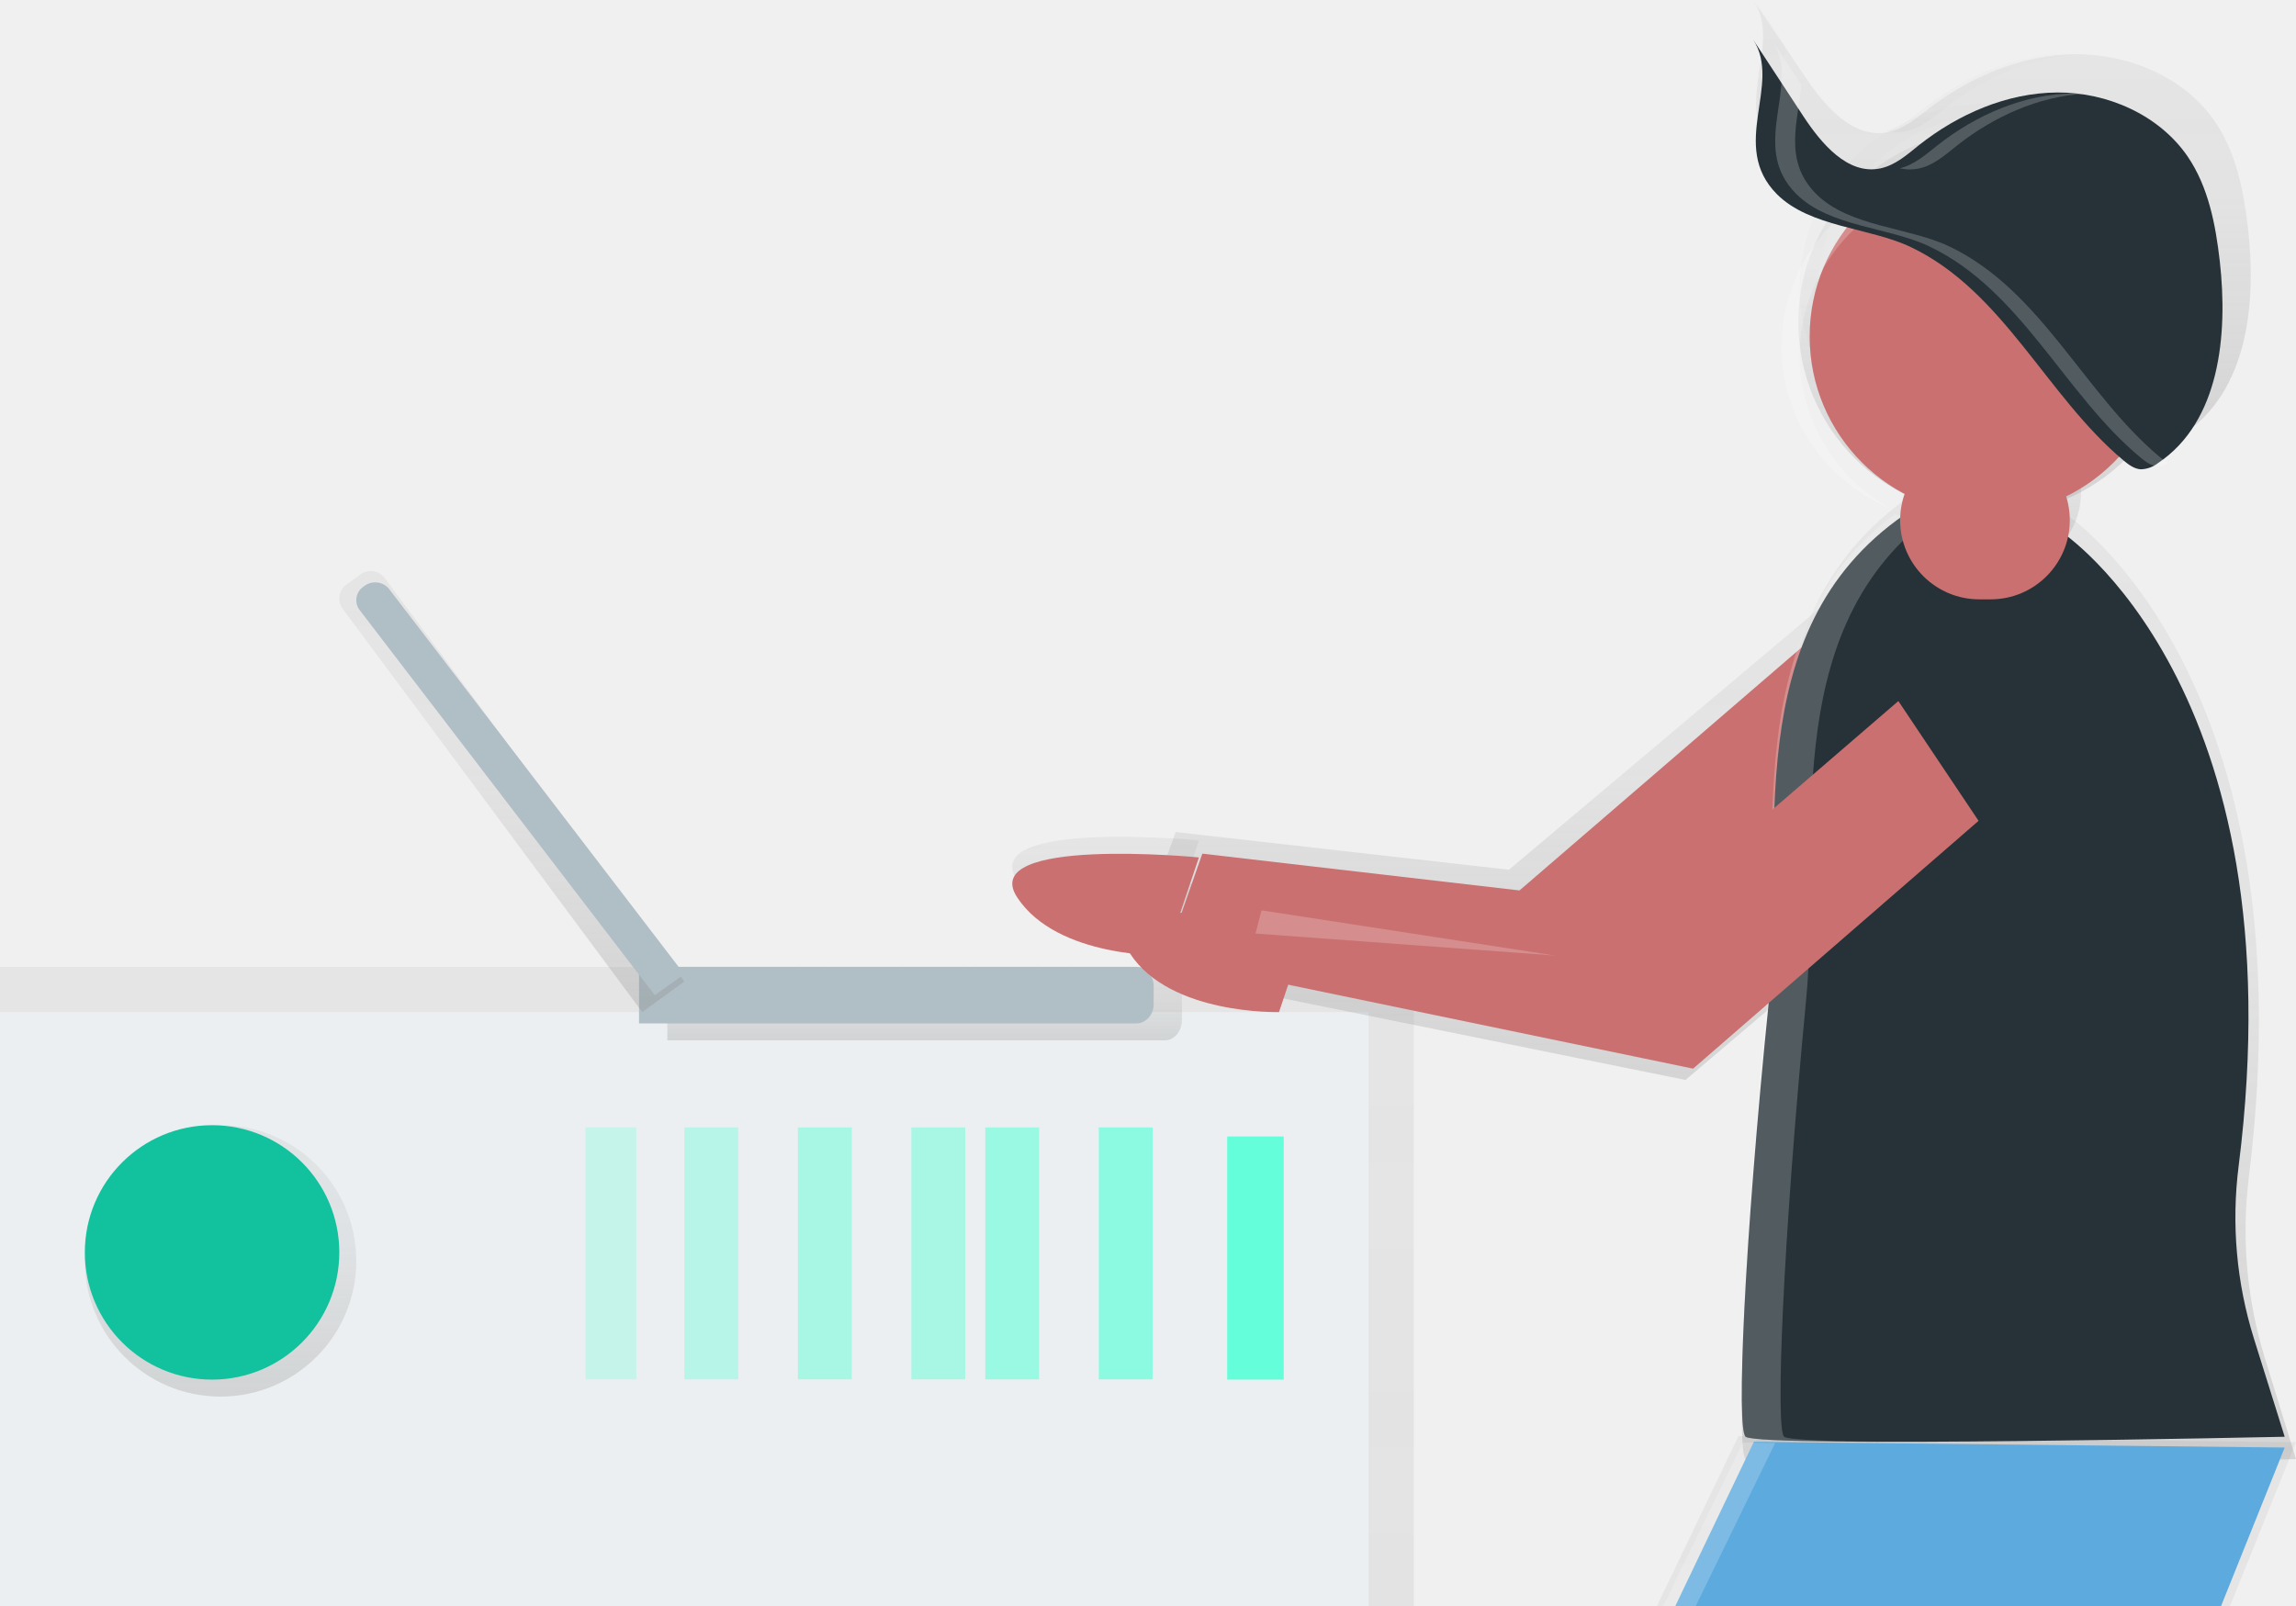
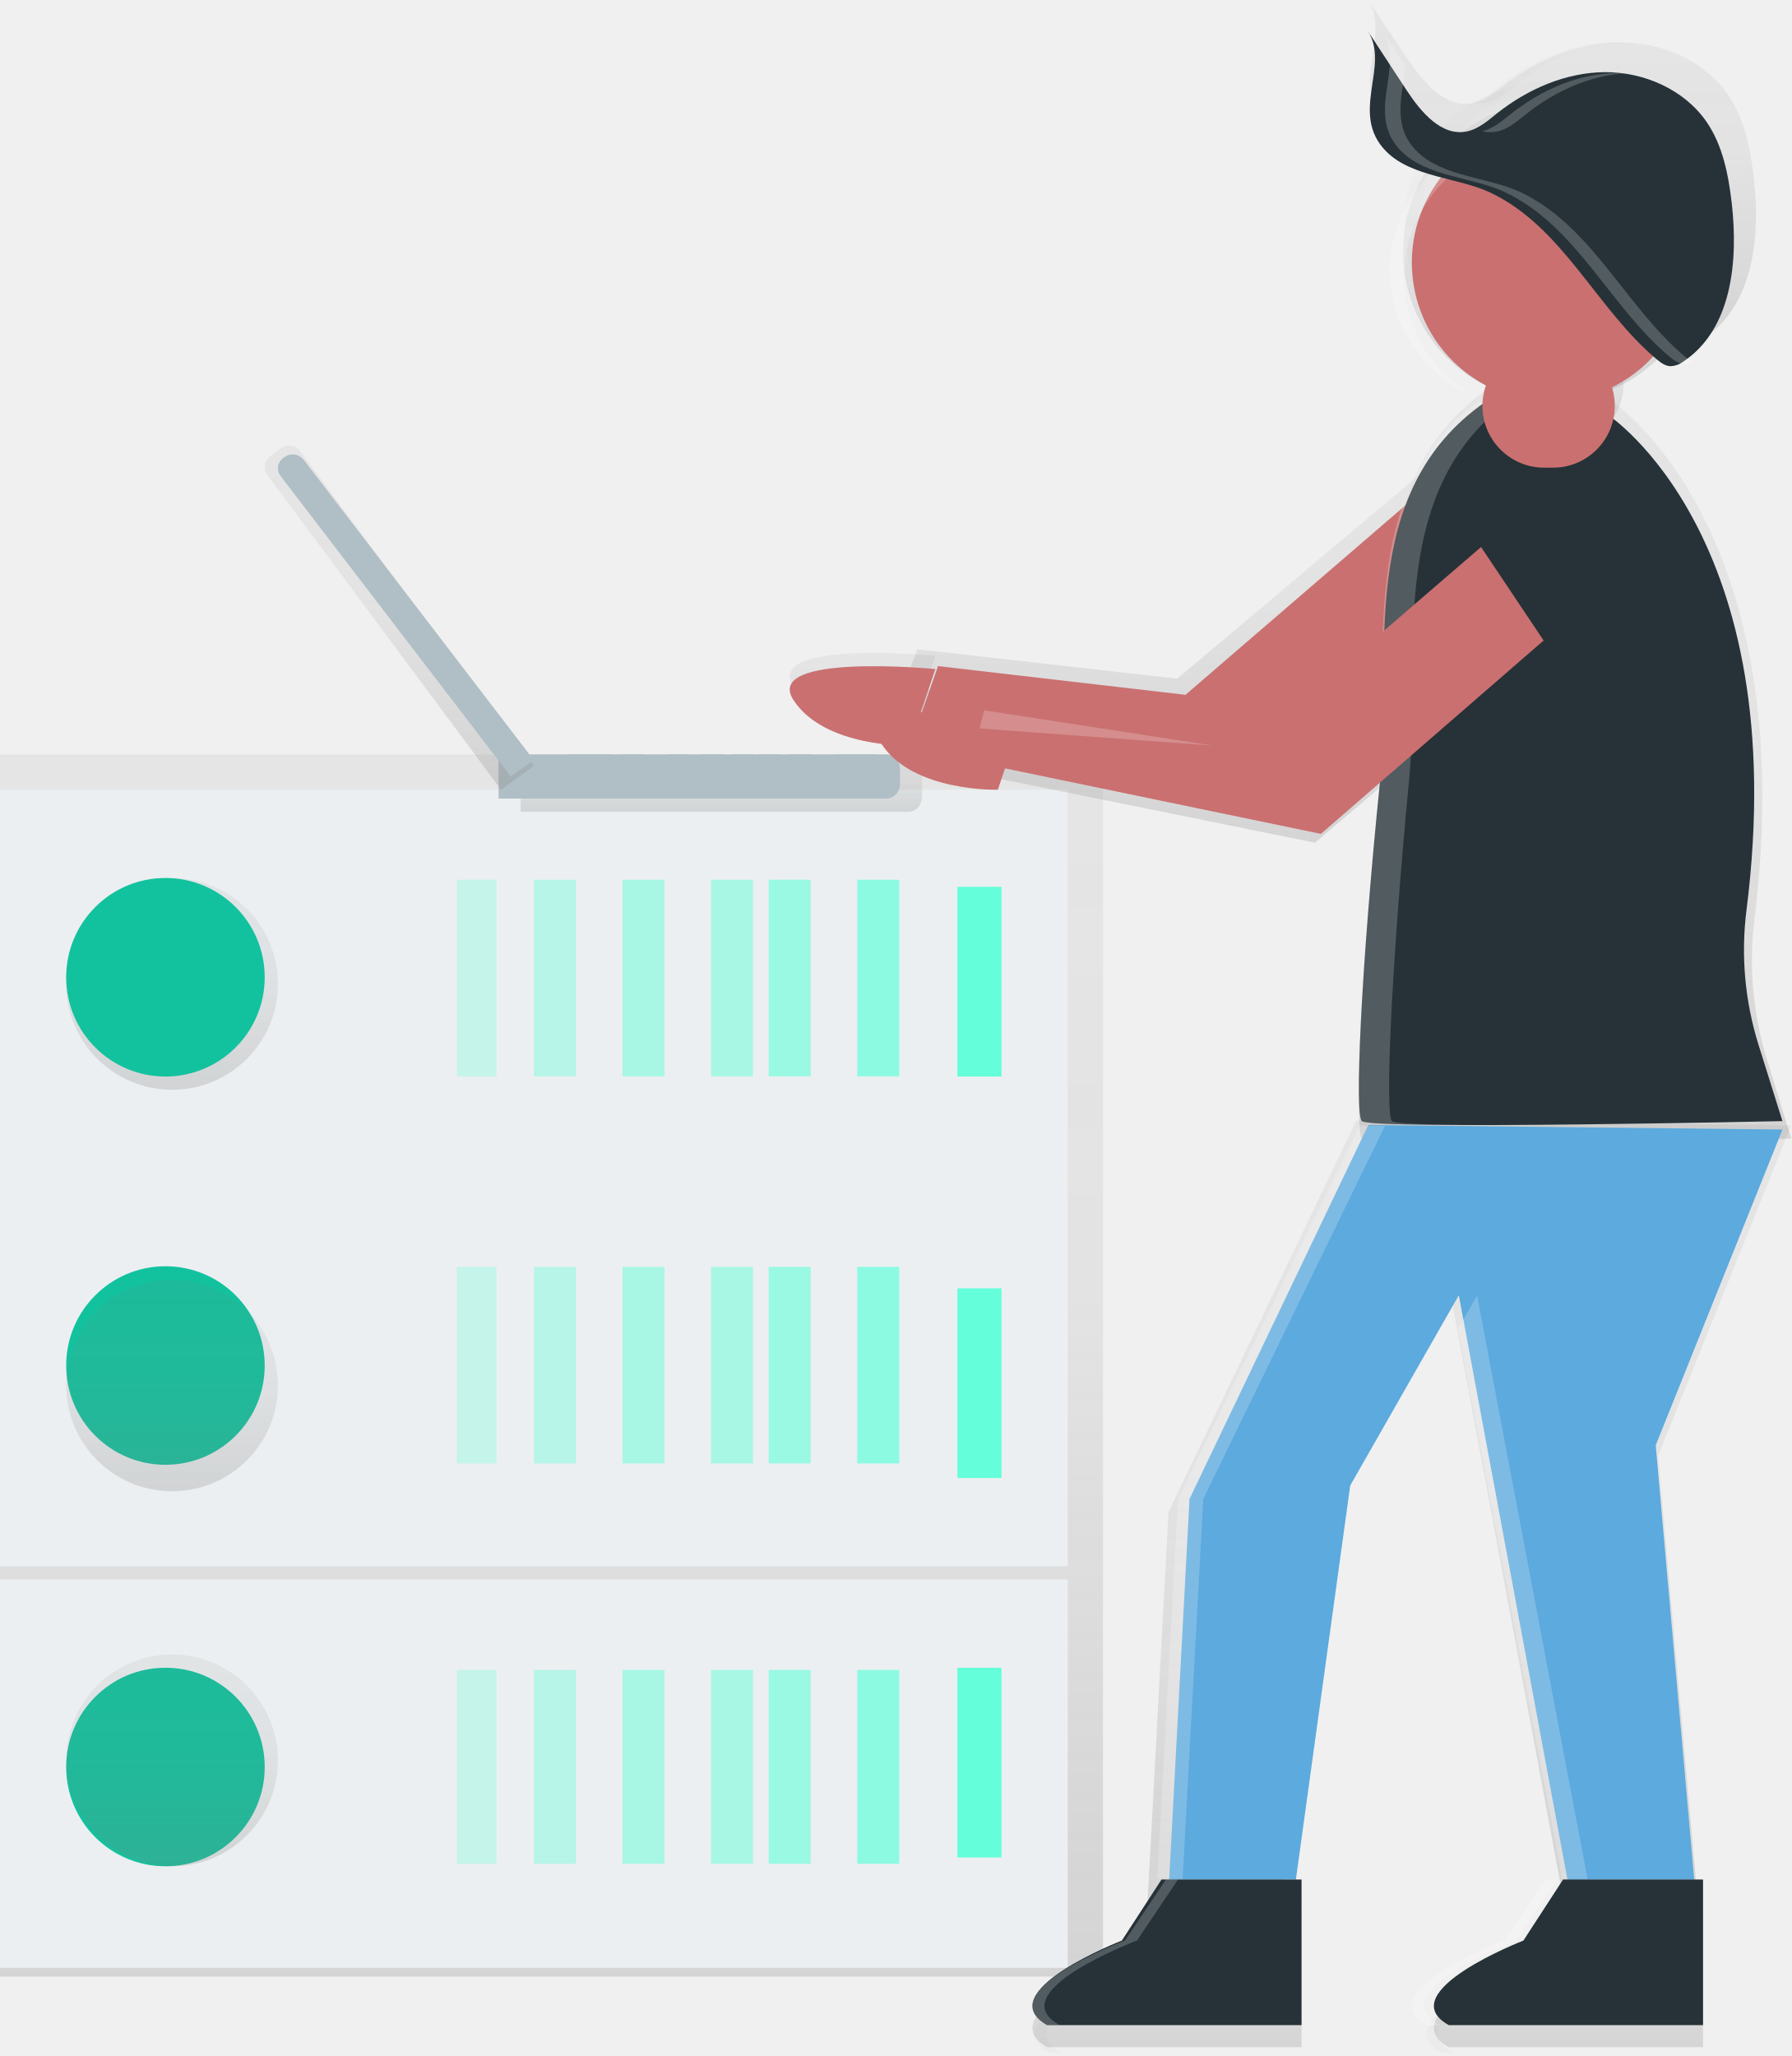
- <svg xmlns="http://www.w3.org/2000/svg" width="406px" height="284px" viewBox="0 0 406 284" version="1.1">
+ <svg xmlns="http://www.w3.org/2000/svg" width="406px" height="466px" viewBox="0 0 406 466" version="1.1">
  <defs>
    <linearGradient x1="49.999%" y1="100.002%" x2="49.999%" y2="0%" id="linearGradient-1">
      <stop stop-color="#808080" stop-opacity="0.25" offset="0%" />
      <stop stop-color="#808080" stop-opacity="0.12" offset="54%" />
      <stop stop-color="#808080" stop-opacity="0.1" offset="100%" />
    </linearGradient>
    <linearGradient x1="50%" y1="100%" x2="50%" y2="7.16453477e-14%" id="linearGradient-2">
      <stop stop-color="#808080" stop-opacity="0.25" offset="0%" />
      <stop stop-color="#808080" stop-opacity="0.12" offset="54%" />
      <stop stop-color="#808080" stop-opacity="0.1" offset="100%" />
    </linearGradient>
-     <linearGradient x1="50.013%" y1="100%" x2="50.013%" y2="0.223%" id="linearGradient-3">
-       <stop stop-color="#808080" stop-opacity="0.25" offset="0%" />
-       <stop stop-color="#808080" stop-opacity="0.12" offset="54%" />
-       <stop stop-color="#808080" stop-opacity="0.1" offset="100%" />
-     </linearGradient>
-     <linearGradient x1="49.987%" y1="100%" x2="49.987%" y2="-0.024%" id="linearGradient-4">
-       <stop stop-color="#808080" stop-opacity="0.25" offset="0%" />
-       <stop stop-color="#808080" stop-opacity="0.12" offset="54%" />
-       <stop stop-color="#808080" stop-opacity="0.1" offset="100%" />
-     </linearGradient>
-     <linearGradient x1="49.999%" y1="100.01%" x2="49.999%" y2="-0.006%" id="linearGradient-5">
-       <stop stop-color="#808080" stop-opacity="0.25" offset="0%" />
-       <stop stop-color="#808080" stop-opacity="0.12" offset="54%" />
-       <stop stop-color="#808080" stop-opacity="0.1" offset="100%" />
-     </linearGradient>
-     <linearGradient x1="50%" y1="100%" x2="50%" y2="0.009%" id="linearGradient-6">
-       <stop stop-color="#808080" stop-opacity="0.25" offset="0%" />
-       <stop stop-color="#808080" stop-opacity="0.12" offset="54%" />
-       <stop stop-color="#808080" stop-opacity="0.1" offset="100%" />
-     </linearGradient>
-     <linearGradient x1="50.02%" y1="100%" x2="50.02%" y2="-0.007%" id="linearGradient-7">
-       <stop stop-color="#808080" stop-opacity="0.25" offset="0%" />
-       <stop stop-color="#808080" stop-opacity="0.12" offset="54%" />
-       <stop stop-color="#808080" stop-opacity="0.1" offset="100%" />
-     </linearGradient>
-     <linearGradient x1="50%" y1="100%" x2="50%" y2="0%" id="linearGradient-8">
-       <stop stop-color="#808080" stop-opacity="0.25" offset="0%" />
-       <stop stop-color="#808080" stop-opacity="0.12" offset="54%" />
-       <stop stop-color="#808080" stop-opacity="0.1" offset="100%" />
-     </linearGradient>
-     <linearGradient x1="49.999%" y1="100.029%" x2="49.999%" y2="0.029%" id="linearGradient-9">
-       <stop stop-color="#808080" stop-opacity="0.25" offset="0%" />
-       <stop stop-color="#808080" stop-opacity="0.12" offset="54%" />
-       <stop stop-color="#808080" stop-opacity="0.1" offset="100%" />
-     </linearGradient>
-     <linearGradient x1="50.007%" y1="100.008%" x2="50.007%" y2="0%" id="linearGradient-10">
-       <stop stop-color="#808080" stop-opacity="0.25" offset="0%" />
-       <stop stop-color="#808080" stop-opacity="0.12" offset="54%" />
-       <stop stop-color="#808080" stop-opacity="0.1" offset="100%" />
-     </linearGradient>
-     <linearGradient x1="50.054%" y1="100.094%" x2="50.054%" y2="0.087%" id="linearGradient-11">
-       <stop stop-color="#808080" stop-opacity="0.25" offset="0%" />
-       <stop stop-color="#808080" stop-opacity="0.12" offset="54%" />
-       <stop stop-color="#808080" stop-opacity="0.1" offset="100%" />
-     </linearGradient>
-     <linearGradient x1="49.992%" y1="100.005%" x2="49.992%" y2="0%" id="linearGradient-12">
-       <stop stop-color="#808080" stop-opacity="0.25" offset="0%" />
-       <stop stop-color="#808080" stop-opacity="0.12" offset="54%" />
-       <stop stop-color="#808080" stop-opacity="0.1" offset="100%" />
-     </linearGradient>
-     <linearGradient x1="49.983%" y1="99.99%" x2="49.983%" y2="-0.011%" id="linearGradient-13">
-       <stop stop-color="#808080" stop-opacity="0.25" offset="0%" />
-       <stop stop-color="#808080" stop-opacity="0.12" offset="54%" />
-       <stop stop-color="#808080" stop-opacity="0.1" offset="100%" />
-     </linearGradient>
-     <linearGradient x1="49.986%" y1="100%" x2="49.986%" y2="-0.031%" id="linearGradient-14">
-       <stop stop-color="#808080" stop-opacity="0.25" offset="0%" />
-       <stop stop-color="#808080" stop-opacity="0.12" offset="54%" />
-       <stop stop-color="#808080" stop-opacity="0.1" offset="100%" />
-     </linearGradient>
-     <linearGradient x1="50.027%" y1="99.975%" x2="50.027%" y2="-0.006%" id="linearGradient-15">
-       <stop stop-color="#808080" stop-opacity="0.25" offset="0%" />
-       <stop stop-color="#808080" stop-opacity="0.12" offset="54%" />
-       <stop stop-color="#808080" stop-opacity="0.1" offset="100%" />
-     </linearGradient>
-     <linearGradient x1="50.022%" y1="100%" x2="50.022%" y2="0%" id="linearGradient-16">
-       <stop stop-color="#808080" stop-opacity="0.25" offset="0%" />
-       <stop stop-color="#808080" stop-opacity="0.12" offset="54%" />
-       <stop stop-color="#808080" stop-opacity="0.1" offset="100%" />
-     </linearGradient>
-     <linearGradient x1="50.006%" y1="100%" x2="50.006%" y2="0%" id="linearGradient-17">
-       <stop stop-color="#808080" stop-opacity="0.25" offset="0%" />
-       <stop stop-color="#808080" stop-opacity="0.12" offset="54%" />
-       <stop stop-color="#808080" stop-opacity="0.1" offset="100%" />
-     </linearGradient>
-     <linearGradient x1="50%" y1="100%" x2="50%" y2="0%" id="linearGradient-18">
-       <stop stop-color="#808080" stop-opacity="0.25" offset="0%" />
-       <stop stop-color="#808080" stop-opacity="0.12" offset="54%" />
-       <stop stop-color="#808080" stop-opacity="0.1" offset="100%" />
-     </linearGradient>
-     <linearGradient x1="49.994%" y1="100%" x2="49.994%" y2="0%" id="linearGradient-19">
-       <stop stop-color="#808080" stop-opacity="0.25" offset="0%" />
-       <stop stop-color="#808080" stop-opacity="0.12" offset="54%" />
-       <stop stop-color="#808080" stop-opacity="0.1" offset="100%" />
-     </linearGradient>
-     <linearGradient x1="49.96%" y1="99.961%" x2="49.96%" y2="0.007%" id="linearGradient-20">
+     <linearGradient x1="50%" y1="100%" x2="50%" y2="-1.43290695e-13%" id="linearGradient-3">
+       <stop stop-color="#808080" stop-opacity="0.25" offset="0%" />
+       <stop stop-color="#808080" stop-opacity="0.12" offset="54%" />
+       <stop stop-color="#808080" stop-opacity="0.1" offset="100%" />
+     </linearGradient>
+     <linearGradient x1="50.013%" y1="100%" x2="50.013%" y2="0.223%" id="linearGradient-4">
+       <stop stop-color="#808080" stop-opacity="0.25" offset="0%" />
+       <stop stop-color="#808080" stop-opacity="0.12" offset="54%" />
+       <stop stop-color="#808080" stop-opacity="0.1" offset="100%" />
+     </linearGradient>
+     <linearGradient x1="49.987%" y1="100%" x2="49.987%" y2="-0.024%" id="linearGradient-5">
+       <stop stop-color="#808080" stop-opacity="0.25" offset="0%" />
+       <stop stop-color="#808080" stop-opacity="0.12" offset="54%" />
+       <stop stop-color="#808080" stop-opacity="0.1" offset="100%" />
+     </linearGradient>
+     <linearGradient x1="49.999%" y1="100.01%" x2="49.999%" y2="-0.006%" id="linearGradient-6">
+       <stop stop-color="#808080" stop-opacity="0.25" offset="0%" />
+       <stop stop-color="#808080" stop-opacity="0.12" offset="54%" />
+       <stop stop-color="#808080" stop-opacity="0.1" offset="100%" />
+     </linearGradient>
+     <linearGradient x1="50%" y1="100%" x2="50%" y2="0.009%" id="linearGradient-7">
+       <stop stop-color="#808080" stop-opacity="0.25" offset="0%" />
+       <stop stop-color="#808080" stop-opacity="0.12" offset="54%" />
+       <stop stop-color="#808080" stop-opacity="0.1" offset="100%" />
+     </linearGradient>
+     <linearGradient x1="50.02%" y1="100%" x2="50.02%" y2="-0.007%" id="linearGradient-8">
+       <stop stop-color="#808080" stop-opacity="0.25" offset="0%" />
+       <stop stop-color="#808080" stop-opacity="0.12" offset="54%" />
+       <stop stop-color="#808080" stop-opacity="0.1" offset="100%" />
+     </linearGradient>
+     <linearGradient x1="50%" y1="100%" x2="50%" y2="0%" id="linearGradient-9">
+       <stop stop-color="#808080" stop-opacity="0.25" offset="0%" />
+       <stop stop-color="#808080" stop-opacity="0.12" offset="54%" />
+       <stop stop-color="#808080" stop-opacity="0.1" offset="100%" />
+     </linearGradient>
+     <linearGradient x1="49.996%" y1="100.019%" x2="49.996%" y2="0%" id="linearGradient-10">
+       <stop stop-color="#808080" stop-opacity="0.25" offset="0%" />
+       <stop stop-color="#808080" stop-opacity="0.12" offset="54%" />
+       <stop stop-color="#808080" stop-opacity="0.1" offset="100%" />
+     </linearGradient>
+     <linearGradient x1="49.999%" y1="100.029%" x2="49.999%" y2="0.029%" id="linearGradient-11">
+       <stop stop-color="#808080" stop-opacity="0.25" offset="0%" />
+       <stop stop-color="#808080" stop-opacity="0.12" offset="54%" />
+       <stop stop-color="#808080" stop-opacity="0.1" offset="100%" />
+     </linearGradient>
+     <linearGradient x1="50.007%" y1="100.008%" x2="50.007%" y2="0%" id="linearGradient-12">
+       <stop stop-color="#808080" stop-opacity="0.25" offset="0%" />
+       <stop stop-color="#808080" stop-opacity="0.12" offset="54%" />
+       <stop stop-color="#808080" stop-opacity="0.1" offset="100%" />
+     </linearGradient>
+     <linearGradient x1="50.054%" y1="100.094%" x2="50.054%" y2="0.087%" id="linearGradient-13">
+       <stop stop-color="#808080" stop-opacity="0.25" offset="0%" />
+       <stop stop-color="#808080" stop-opacity="0.12" offset="54%" />
+       <stop stop-color="#808080" stop-opacity="0.1" offset="100%" />
+     </linearGradient>
+     <linearGradient x1="49.992%" y1="100.005%" x2="49.992%" y2="0%" id="linearGradient-14">
+       <stop stop-color="#808080" stop-opacity="0.25" offset="0%" />
+       <stop stop-color="#808080" stop-opacity="0.12" offset="54%" />
+       <stop stop-color="#808080" stop-opacity="0.1" offset="100%" />
+     </linearGradient>
+     <linearGradient x1="49.983%" y1="99.99%" x2="49.983%" y2="-0.011%" id="linearGradient-15">
+       <stop stop-color="#808080" stop-opacity="0.25" offset="0%" />
+       <stop stop-color="#808080" stop-opacity="0.12" offset="54%" />
+       <stop stop-color="#808080" stop-opacity="0.1" offset="100%" />
+     </linearGradient>
+     <linearGradient x1="49.986%" y1="100%" x2="49.986%" y2="-0.031%" id="linearGradient-16">
+       <stop stop-color="#808080" stop-opacity="0.25" offset="0%" />
+       <stop stop-color="#808080" stop-opacity="0.12" offset="54%" />
+       <stop stop-color="#808080" stop-opacity="0.1" offset="100%" />
+     </linearGradient>
+     <linearGradient x1="50.027%" y1="99.975%" x2="50.027%" y2="-0.006%" id="linearGradient-17">
+       <stop stop-color="#808080" stop-opacity="0.25" offset="0%" />
+       <stop stop-color="#808080" stop-opacity="0.12" offset="54%" />
+       <stop stop-color="#808080" stop-opacity="0.1" offset="100%" />
+     </linearGradient>
+     <linearGradient x1="50.022%" y1="100%" x2="50.022%" y2="0%" id="linearGradient-18">
+       <stop stop-color="#808080" stop-opacity="0.25" offset="0%" />
+       <stop stop-color="#808080" stop-opacity="0.12" offset="54%" />
+       <stop stop-color="#808080" stop-opacity="0.1" offset="100%" />
+     </linearGradient>
+     <linearGradient x1="50%" y1="100%" x2="50%" y2="0%" id="linearGradient-19">
+       <stop stop-color="#808080" stop-opacity="0.25" offset="0%" />
+       <stop stop-color="#808080" stop-opacity="0.12" offset="54%" />
+       <stop stop-color="#808080" stop-opacity="0.1" offset="100%" />
+     </linearGradient>
+     <linearGradient x1="50.006%" y1="100%" x2="50.006%" y2="0%" id="linearGradient-20">
+       <stop stop-color="#808080" stop-opacity="0.25" offset="0%" />
+       <stop stop-color="#808080" stop-opacity="0.12" offset="54%" />
+       <stop stop-color="#808080" stop-opacity="0.1" offset="100%" />
+     </linearGradient>
+     <linearGradient x1="50.006%" y1="100%" x2="50.006%" y2="-0.019%" id="linearGradient-21">
+       <stop stop-color="#808080" stop-opacity="0.25" offset="0%" />
+       <stop stop-color="#808080" stop-opacity="0.12" offset="54%" />
+       <stop stop-color="#808080" stop-opacity="0.1" offset="100%" />
+     </linearGradient>
+     <linearGradient x1="49.984%" y1="100%" x2="49.984%" y2="-0.019%" id="linearGradient-22">
+       <stop stop-color="#808080" stop-opacity="0.25" offset="0%" />
+       <stop stop-color="#808080" stop-opacity="0.12" offset="54%" />
+       <stop stop-color="#808080" stop-opacity="0.1" offset="100%" />
+     </linearGradient>
+     <linearGradient x1="50%" y1="100%" x2="50%" y2="0%" id="linearGradient-23">
+       <stop stop-color="#808080" stop-opacity="0.25" offset="0%" />
+       <stop stop-color="#808080" stop-opacity="0.12" offset="54%" />
+       <stop stop-color="#808080" stop-opacity="0.1" offset="100%" />
+     </linearGradient>
+     <linearGradient x1="49.994%" y1="100%" x2="49.994%" y2="0%" id="linearGradient-24">
+       <stop stop-color="#808080" stop-opacity="0.25" offset="0%" />
+       <stop stop-color="#808080" stop-opacity="0.12" offset="54%" />
+       <stop stop-color="#808080" stop-opacity="0.1" offset="100%" />
+     </linearGradient>
+     <linearGradient x1="49.96%" y1="99.961%" x2="49.96%" y2="0.007%" id="linearGradient-25">
      <stop stop-color="#808080" stop-opacity="0.25" offset="0%" />
      <stop stop-color="#808080" stop-opacity="0.12" offset="54%" />
      <stop stop-color="#808080" stop-opacity="0.1" offset="100%" />
    </linearGradient>
  </defs>
  <g id="Web---1.5" stroke="none" stroke-width="1" fill="none" fill-rule="evenodd">
-     <g id="Accounts" transform="translate(-840, -366)" fill-rule="nonzero">
-       <g id="undraw_maintenance_cn7j" transform="translate(1043, 599) scale(-1, 1) translate(-1043, -599) translate(840, 366)">
+     <g id="Accounts-Setup" transform="translate(-777, -407)" fill-rule="nonzero">
+       <g id="undraw_maintenance_cn7j" transform="translate(980, 640) scale(-1, 1) translate(-980, -640) translate(777, 407)">
        <rect id="Rectangle" fill="#B0BEC5" x="207" y="171" width="5" height="5" />
        <rect id="Rectangle" fill="#B0BEC5" x="212" y="171" width="5" height="5" />
        <rect id="Rectangle" fill="#B0BEC5" x="222" y="171" width="5" height="5" />
        <rect id="Rectangle" fill="#B0BEC5" x="229" y="171" width="5" height="5" />
        <rect id="Rectangle" fill="#B0BEC5" x="235" y="171" width="5" height="5" />
        <rect id="Rectangle" fill="#B0BEC5" x="242" y="171" width="5" height="5" />
        <rect id="Rectangle" fill="#B0BEC5" x="250" y="171" width="5" height="5" />
        <rect id="Rectangle" fill="#B0BEC5" x="260" y="171" width="5" height="5" />
        <rect id="Rectangle" fill="#B0BEC5" x="267" y="171" width="5" height="5" />
        <rect id="Rectangle" fill="#B0BEC5" x="272" y="171" width="5" height="5" />
        <rect id="Rectangle" fill="url(#linearGradient-1)" x="156" y="171" width="250" height="277" />
+         <rect id="Rectangle" fill="#ECEFF1" x="164" y="358" width="242" height="88" />
+         <rect id="Rectangle" fill="#64FFDA" x="179" y="378" width="10" height="43" />
+         <g id="Group" opacity="0.7" transform="translate(202, 378)" fill="#64FFDA">
+           <rect id="Rectangle" x="0.175" y="0.486" width="9.531" height="43.96" />
+         </g>
+         <g id="Group" opacity="0.6" transform="translate(222, 378)" fill="#64FFDA">
+           <rect id="Rectangle" x="0.244" y="0.486" width="9.531" height="43.96" />
+         </g>
+         <g id="Group" opacity="0.5" transform="translate(235, 378)" fill="#64FFDA">
+           <rect id="Rectangle" x="0.312" y="0.486" width="9.531" height="43.96" />
+         </g>
+         <g id="Group" opacity="0.5" transform="translate(255, 378)" fill="#64FFDA">
+           <rect id="Rectangle" x="0.381" y="0.486" width="9.531" height="43.96" />
+         </g>
+         <g id="Group" opacity="0.4" transform="translate(275, 378)" fill="#64FFDA">
+           <rect id="Rectangle" x="0.45" y="0.486" width="9.531" height="43.96" />
+         </g>
+         <g id="Group" opacity="0.3" transform="translate(293, 378)" fill="#64FFDA">
+           <rect id="Rectangle" x="0.482" y="0.486" width="8.971" height="43.96" />
+         </g>
+         <circle id="Oval" fill="#12C29E" cx="368.5" cy="400.5" r="22.5" />
        <rect id="Rectangle" fill="#ECEFF1" x="164" y="267" width="242" height="88" />
+         <rect id="Rectangle" fill="#64FFDA" x="179" y="292" width="10" height="43" />
+         <g id="Group" opacity="0.7" transform="translate(202, 287)" fill="#64FFDA">
+           <rect id="Rectangle" x="0.175" y="0.136" width="9.531" height="44.562" />
+         </g>
+         <g id="Group" opacity="0.6" transform="translate(222, 287)" fill="#64FFDA">
+           <rect id="Rectangle" x="0.244" y="0.136" width="9.531" height="44.562" />
+         </g>
+         <g id="Group" opacity="0.5" transform="translate(235, 287)" fill="#64FFDA">
+           <rect id="Rectangle" x="0.312" y="0.136" width="9.531" height="44.562" />
+         </g>
+         <g id="Group" opacity="0.5" transform="translate(255, 287)" fill="#64FFDA">
+           <rect id="Rectangle" x="0.381" y="0.136" width="9.531" height="44.562" />
+         </g>
+         <g id="Group" opacity="0.4" transform="translate(275, 287)" fill="#64FFDA">
+           <rect id="Rectangle" x="0.45" y="0.136" width="9.531" height="44.562" />
+         </g>
+         <g id="Group" opacity="0.3" transform="translate(293, 287)" fill="#64FFDA">
+           <rect id="Rectangle" x="0.482" y="0.136" width="8.971" height="44.562" />
+         </g>
+         <circle id="Oval" fill="#12C29E" cx="368.5" cy="309.5" r="22.5" />
        <rect id="Rectangle" fill="#ECEFF1" x="164" y="179" width="242" height="88" />
        <rect id="Rectangle" fill="#64FFDA" x="179" y="201" width="10" height="43" />
        <g id="Group" opacity="0.7" transform="translate(202, 199)" fill="#64FFDA">
          <rect id="Rectangle" x="0.175" y="0.395" width="9.531" height="44.562" />
        </g>
        <g id="Group" opacity="0.6" transform="translate(222, 199)" fill="#64FFDA">
          <rect id="Rectangle" x="0.244" y="0.395" width="9.531" height="44.562" />
        </g>
        <g id="Group" opacity="0.5" transform="translate(235, 199)" fill="#64FFDA">
          <rect id="Rectangle" x="0.312" y="0.395" width="9.531" height="44.562" />
        </g>
        <g id="Group" opacity="0.5" transform="translate(255, 199)" fill="#64FFDA">
          <rect id="Rectangle" x="0.381" y="0.395" width="9.531" height="44.562" />
        </g>
        <g id="Group" opacity="0.4" transform="translate(275, 199)" fill="#64FFDA">
          <rect id="Rectangle" x="0.45" y="0.395" width="9.531" height="44.562" />
        </g>
        <g id="Group" opacity="0.3" transform="translate(293, 199)" fill="#64FFDA">
          <rect id="Rectangle" x="0.482" y="0.395" width="8.971" height="44.562" />
        </g>
        <circle id="Oval" fill="url(#linearGradient-2)" cx="367" cy="223" r="24" />
+         <circle id="Oval" fill="url(#linearGradient-2)" cx="367" cy="314" r="24" />
+         <circle id="Oval" fill="url(#linearGradient-3)" cx="367" cy="399" r="24" />
        <circle id="Oval" fill="#12C29E" cx="368.5" cy="221.5" r="22.5" />
-         <path d="M288,184 L200.026,184 C198.355,184 197,182.376 197,180.373 L197,174.627 C197,172.624 198.355,171 200.026,171 L288,171 L288,184 Z" id="Path" fill="url(#linearGradient-3)" />
+         <path d="M288,184 L200.026,184 C198.355,184 197,182.376 197,180.373 L197,174.627 C197,172.624 198.355,171 200.026,171 L288,171 L288,184 Z" id="Path" fill="url(#linearGradient-4)" />
        <path d="M293,181 L205.08,181 C203.379,181 202,179.484 202,177.615 L202,174.385 C202,172.516 203.379,171 205.08,171 L293,171 L293,181 Z" id="Path" fill="#B0BEC5" />
-         <path d="M62.511,123.46 L127.957,179 L204,163.59 L198.11,147.152 L139.183,153.825 L80.225,104.193 C77.372,101.79 73.591,100.662 69.821,101.088 C66.051,101.515 62.646,103.456 60.454,106.429 L60.454,106.429 C56.515,111.779 57.401,119.115 62.511,123.46 Z" id="Path" fill="url(#linearGradient-4)" />
-         <path d="M199.833,165.996 C199.833,165.996 219.043,166.538 226.141,155.694 C233.24,144.849 194,148.643 194,148.643 L199.833,165.996 Z" id="Path" fill="url(#linearGradient-5)" />
-         <circle id="Oval" fill="url(#linearGradient-6)" cx="54" cy="57" r="34" />
-         <path d="M40.433,91.135 C40.433,91.135 -2.594,119.736 8.333,208.155 C9.663,218.836 8.723,229.674 5.572,239.976 L0,258.066 C0,258.066 94.658,260.168 97.314,258.066 C98.961,256.764 97.68,223.445 93.061,177.225 C90.232,148.911 99.103,109.524 68.601,88 L40.433,91.135 Z" id="Path" fill="url(#linearGradient-7)" />
-         <polygon id="Path" fill="url(#linearGradient-8)" points="98.59 254 141.152 342.705 146 433 115.832 433 102.899 339.515 77.039 294.367 51.18 433 21.011 433 30.168 329.955 0 255.064" />
-         <g id="Group" opacity="0.2" transform="translate(38, 18)" fill="url(#linearGradient-9)">
+         <path d="M62.511,123.46 L127.957,179 L204,163.59 L198.11,147.152 L139.183,153.825 L80.225,104.193 C77.372,101.79 73.591,100.662 69.821,101.088 C66.051,101.515 62.646,103.456 60.454,106.429 L60.454,106.429 C56.515,111.779 57.401,119.115 62.511,123.46 Z" id="Path" fill="url(#linearGradient-5)" />
+         <path d="M199.833,165.996 C199.833,165.996 219.043,166.538 226.141,155.694 C233.24,144.849 194,148.643 194,148.643 L199.833,165.996 Z" id="Path" fill="url(#linearGradient-6)" />
+         <circle id="Oval" fill="url(#linearGradient-7)" cx="54" cy="57" r="34" />
+         <path d="M40.433,91.135 C40.433,91.135 -2.594,119.736 8.333,208.155 C9.663,218.836 8.723,229.674 5.572,239.976 L0,258.066 C0,258.066 94.658,260.168 97.314,258.066 C98.961,256.764 97.68,223.445 93.061,177.225 C90.232,148.911 99.103,109.524 68.601,88 L40.433,91.135 Z" id="Path" fill="url(#linearGradient-8)" />
+         <polygon id="Path" fill="url(#linearGradient-9)" points="98.59 254 141.152 342.705 146 433 115.832 433 102.899 339.515 77.039 294.367 51.18 433 21.011 433 30.168 329.955 0 255.064" />
+         <path d="M142.729,431 L151.716,444.838 C151.716,444.838 181.881,456.551 168.64,464 L111,464 L111,431 L142.729,431 Z" id="Path" fill="url(#linearGradient-10)" />
+         <path d="M51.729,431 L60.716,444.838 C60.716,444.838 90.881,456.551 77.64,464 L20,464 L20,431 L51.729,431 Z" id="Path" fill="url(#linearGradient-10)" />
+         <g id="Group" opacity="0.2" transform="translate(38, 18)" fill="url(#linearGradient-11)">
          <path d="M16.756,0.354 C11.059,0.343 5.457,1.79 0.5,4.554 C16.605,-2.348 35.381,4.376 43.21,19.849 C51.04,35.323 45.176,54.119 29.872,62.604 C44.226,56.485 52.242,41.29 49.067,26.218 C45.892,11.145 32.399,0.337 16.756,0.336 L16.756,0.354 Z" id="Path" />
        </g>
-         <path d="M96,0 L86.589,13.887 C83.208,18.88 78.296,24.549 72.216,23.39 C69.391,22.852 67.129,20.884 64.873,19.163 C57.493,13.5 48.363,9.66 38.939,9.606 C29.515,9.552 19.873,13.651 14.567,21.168 C10.636,26.716 9.28,33.563 8.505,40.241 C6.949,53.596 8.505,69.36 20.048,76.859 C20.98,77.577 22.131,77.978 23.322,78 C24.572,77.922 25.584,77.155 26.522,76.394 C40.97,64.699 49.019,45.681 66.416,37.651 C74.097,34.113 85.27,34.082 91.463,28.069 C100.587,19.23 90.488,8.133 96,0 Z" id="Path" fill="url(#linearGradient-10)" />
+         <path d="M96,0 L86.589,13.887 C83.208,18.88 78.296,24.549 72.216,23.39 C69.391,22.852 67.129,20.884 64.873,19.163 C57.493,13.5 48.363,9.66 38.939,9.606 C29.515,9.552 19.873,13.651 14.567,21.168 C10.636,26.716 9.28,33.563 8.505,40.241 C6.949,53.596 8.505,69.36 20.048,76.859 C20.98,77.577 22.131,77.978 23.322,78 C24.572,77.922 25.584,77.155 26.522,76.394 C40.97,64.699 49.019,45.681 66.416,37.651 C74.097,34.113 85.27,34.082 91.463,28.069 C100.587,19.23 90.488,8.133 96,0 Z" id="Path" fill="url(#linearGradient-12)" />
        <g id="Group" opacity="0.2" transform="translate(23, 0)">
-           <path d="M38.968,19.044 C41.145,20.766 43.323,22.722 46.056,23.244 C47.166,23.463 48.31,23.44 49.411,23.178 C46.81,22.578 44.705,20.688 42.599,19.032 C35.474,13.404 26.66,9.588 17.562,9.534 C16.923,9.534 16.289,9.534 15.65,9.588 C24.156,10.086 32.331,13.8 38.968,19.044 Z" id="Path" fill="url(#linearGradient-11)" />
-           <path d="M72.644,0 L67.401,7.974 C67.902,14.532 70.798,21.774 64.656,27.894 C58.671,33.894 47.884,33.894 40.476,37.416 C23.662,45.396 15.903,64.302 1.961,75.918 C1.483,76.334 0.965,76.704 0.416,77.022 C1.053,77.369 1.772,77.539 2.498,77.514 C3.704,77.436 4.682,76.674 5.587,75.918 C19.535,64.296 27.306,45.396 44.102,37.416 C51.516,33.9 62.303,33.87 68.282,27.894 C77.072,19.11 67.323,8.082 72.644,0 Z" id="Path" fill="url(#linearGradient-12)" />
-         </g>
-         <g id="Group" opacity="0.2" transform="translate(61, 88)" fill="url(#linearGradient-13)">
+           <path d="M38.968,19.044 C41.145,20.766 43.323,22.722 46.056,23.244 C47.166,23.463 48.31,23.44 49.411,23.178 C46.81,22.578 44.705,20.688 42.599,19.032 C35.474,13.404 26.66,9.588 17.562,9.534 C16.923,9.534 16.289,9.534 15.65,9.588 C24.156,10.086 32.331,13.8 38.968,19.044 Z" id="Path" fill="url(#linearGradient-13)" />
+           <path d="M72.644,0 L67.401,7.974 C67.902,14.532 70.798,21.774 64.656,27.894 C58.671,33.894 47.884,33.894 40.476,37.416 C23.662,45.396 15.903,64.302 1.961,75.918 C1.483,76.334 0.965,76.704 0.416,77.022 C1.053,77.369 1.772,77.539 2.498,77.514 C3.704,77.436 4.682,76.674 5.587,75.918 C19.535,64.296 27.306,45.396 44.102,37.416 C51.516,33.9 62.303,33.87 68.282,27.894 C77.072,19.11 67.323,8.082 72.644,0 Z" id="Path" fill="url(#linearGradient-14)" />
+         </g>
+         <g id="Group" opacity="0.2" transform="translate(61, 88)" fill="url(#linearGradient-15)">
          <path d="M29.857,89.279 C27.146,61.085 35.647,21.865 6.419,0.432 L0.231,1.15 C28.32,22.741 20.045,61.396 22.726,89.291 C27.152,135.315 28.386,168.493 26.802,169.789 C26.025,170.398 17.049,170.677 4.953,170.714 C20.514,170.757 33.013,170.55 33.938,169.789 C35.51,168.481 34.276,135.303 29.857,89.279 Z" id="Path" />
        </g>
-         <path d="M42.52,135.451 L107.963,191 L184,175.588 L178.054,159.153 L119.162,165.833 L60.209,116.193 C57.356,113.79 53.574,112.662 49.805,113.088 C46.035,113.515 42.631,115.456 40.439,118.43 L40.439,118.43 C36.514,123.784 37.411,131.114 42.52,135.451 L42.52,135.451 Z" id="Path" fill="url(#linearGradient-14)" />
-         <path d="M179.848,173.996 C179.848,173.996 199.047,174.538 206.142,163.694 C213.237,152.849 174,156.643 174,156.643 L179.848,173.996 Z" id="Path" fill="url(#linearGradient-15)" />
-         <rect id="Rectangle" fill="url(#linearGradient-16)" x="38" y="73" width="30" height="28" rx="14" />
-         <g id="Group" opacity="0.2" transform="translate(43, 254)" fill="url(#linearGradient-17)">
-           <polygon id="Path" points="93.161 88.71 51.855 0.167 46.133 0.228 87.409 88.71 92.114 178.84 97.866 178.84" />
-         </g>
-         <g id="Group" opacity="0.2" transform="translate(134, 158)" fill="url(#linearGradient-18)">
+         <path d="M42.52,135.451 L107.963,191 L184,175.588 L178.054,159.153 L119.162,165.833 L60.209,116.193 C57.356,113.79 53.574,112.662 49.805,113.088 C46.035,113.515 42.631,115.456 40.439,118.43 L40.439,118.43 C36.514,123.784 37.411,131.114 42.52,135.451 L42.52,135.451 Z" id="Path" fill="url(#linearGradient-16)" />
+         <path d="M179.848,173.996 C179.848,173.996 199.047,174.538 206.142,163.694 C213.237,152.849 174,156.643 174,156.643 L179.848,173.996 Z" id="Path" fill="url(#linearGradient-17)" />
+         <rect id="Rectangle" fill="url(#linearGradient-18)" x="38" y="73" width="30" height="28" rx="14" />
+         <g id="Group" opacity="0.2" transform="translate(43, 254)">
+           <polygon id="Path" fill="url(#linearGradient-19)" points="25.188 40.46 0.091 178.84 5.843 178.84 29.528 48.25" />
+           <polygon id="Path" fill="url(#linearGradient-20)" points="93.161 88.71 51.855 0.167 46.133 0.228 87.409 88.71 92.114 178.84 97.866 178.84" />
+         </g>
+         <g id="Group" opacity="0.2" transform="translate(139, 433)" fill="url(#linearGradient-21)">
+           <path d="M12.073,13.763 L2.982,0.447 L0.305,0.447 L9.396,13.763 C9.396,13.763 39.886,25.044 26.518,32.2 L29.189,32.2 C42.558,25.044 12.073,13.763 12.073,13.763 Z" id="Path" />
+         </g>
+         <g id="Group" opacity="0.2" transform="translate(50, 433)" fill="url(#linearGradient-22)">
+           <path d="M12.235,13.763 L3.144,0.447 L0.473,0.447 L9.564,13.763 C9.564,13.763 40.073,25.033 26.68,32.2 L29.351,32.2 C42.707,25.044 12.235,13.763 12.235,13.763 Z" id="Path" />
+         </g>
+         <g id="Group" opacity="0.2" transform="translate(134, 158)" fill="url(#linearGradient-23)">
          <polygon id="Path" points="52.528 4.131 51.462 0.262 0.414 7.796" />
        </g>
-         <polygon id="Path" fill="url(#linearGradient-19)" points="25 133.964 43.002 101 73 111.99 43.002 154" />
+         <polygon id="Path" fill="url(#linearGradient-24)" points="25 133.964 43.002 101 73 111.99 43.002 154" />
        <path d="M64.302,127.888 L126.604,182 L199,166.99 L193.392,150.979 L137.308,157.484 L81.164,109.11 C78.447,106.769 74.846,105.671 71.256,106.086 C67.666,106.502 64.425,108.393 62.337,111.29 L62.337,111.29 C58.584,116.505 59.431,123.657 64.302,127.888 L64.302,127.888 Z" id="Path" fill="#CA7070" />
        <path d="M199.833,168.995 C199.833,168.995 219.046,169.541 226.142,158.694 C233.238,147.847 194,151.644 194,151.644 L199.833,168.995 Z" id="Path" fill="#CA7070" />
        <circle id="Oval" fill="#CA7070" cx="54.5" cy="59.5" r="31.5" />
        <path d="M41.586,94.001 C41.586,94.001 -0.563,121.432 10.143,206.233 C11.446,216.479 10.525,226.874 7.437,236.756 L2,254.105 C2,254.105 94.722,256.118 97.328,254.105 C98.943,252.858 97.683,220.901 93.163,176.572 C90.394,149.418 99.08,111.64 69.202,91 L41.586,94.001 Z" id="Path" fill="#263238" />
        <polygon id="Path" fill="#5CAADE" points="95.868 255 136.389 339.741 141 426 112.279 426 99.969 336.698 75.35 293.562 50.73 426 22.003 426 30.721 327.563 2 256.014" />
+         <path d="M142.735,426 L151.724,439.837 C151.724,439.837 181.87,451.546 168.646,459 L111,459 L111,426 L142.735,426 Z" id="Path" fill="#263238" />
+         <path d="M51.72,426 L60.714,439.837 C60.714,439.837 90.875,451.546 77.644,459 L20,459 L20,426 L51.72,426 Z" id="Path" fill="#263238" />
        <path d="M58.847,30.024 C53.291,30.018 47.83,31.42 43,34.09 C58.659,27.604 76.802,34.108 84.39,48.926 C91.979,63.744 86.387,81.748 71.632,90 C85.615,84.098 93.421,69.46 90.327,54.942 C87.234,40.423 74.09,30.009 58.847,30 L58.847,30.024 Z" id="Path" fill="#FFFFFF" opacity="0.2" />
        <path d="M96,7 L87.126,20.543 C83.938,25.382 79.307,30.928 73.592,29.803 C70.925,29.277 68.797,27.384 66.67,25.672 C59.699,20.156 51.092,16.412 42.231,16.357 C33.369,16.303 24.247,20.301 19.198,27.619 C15.495,33.021 14.216,39.717 13.476,46.207 C12.009,59.217 13.476,74.58 24.386,81.893 C25.265,82.589 26.349,82.978 27.472,83 C28.623,82.921 29.605,82.177 30.502,81.433 C44.128,70.044 51.717,51.505 68.143,43.684 C75.386,40.237 85.926,40.207 91.781,34.352 C100.334,25.738 90.806,14.924 96,7 Z" id="Path" fill="#263238" />
        <g id="Group" opacity="0.2" transform="translate(22, 7)" fill="#FFFFFF">
          <path d="M37.937,18.737 C40.049,20.406 42.149,22.327 44.808,22.824 C45.885,23.037 46.995,23.017 48.063,22.764 C45.542,22.166 43.497,20.37 41.445,18.743 C34.543,13.279 25.999,9.575 17.202,9.521 C16.601,9.521 15.969,9.521 15.349,9.575 C23.55,10.048 31.463,13.62 37.937,18.737 Z" id="Path" />
          <path d="M70.579,0.263 L65.488,8.001 C65.97,14.362 68.786,21.37 62.823,27.324 C57.017,33.117 46.577,33.147 39.357,36.558 C23.045,44.295 15.524,62.637 1.992,73.906 C1.528,74.309 1.026,74.668 0.493,74.977 C1.11,75.313 1.806,75.478 2.509,75.455 C3.652,75.378 4.627,74.642 5.518,73.906 C19.044,62.637 26.577,44.295 42.883,36.558 C50.073,33.147 60.537,33.117 66.349,27.324 C74.881,18.803 65.422,8.103 70.579,0.263 Z" id="Path" />
        </g>
        <path d="M93.448,176.561 C90.848,149.411 99.007,111.637 70.939,91 L65,91.693 C91.972,112.487 84.024,149.724 86.601,176.58 C90.848,220.903 92.031,252.856 90.514,254.103 C89.77,254.706 81.142,254.959 69.533,254.995 C84.481,255.037 96.477,254.832 97.367,254.103 C98.884,252.838 97.712,220.891 93.448,176.561 Z" id="Path" fill="#FFFFFF" opacity="0.2" />
        <path d="M44.313,134.912 L106.61,189 L179,173.99 L173.392,157.979 L117.313,164.484 L61.173,116.11 C58.456,113.769 54.856,112.671 51.266,113.086 C47.676,113.502 44.435,115.393 42.348,118.29 L42.348,118.29 C38.58,123.51 39.427,130.678 44.313,134.912 L44.313,134.912 Z" id="Path" fill="#CA7070" />
        <path d="M179.833,178.995 C179.833,178.995 199.046,179.541 206.142,168.694 C213.238,157.847 174,161.644 174,161.644 L179.833,178.995 Z" id="Path" fill="#CA7070" />
        <rect id="Rectangle" fill="#CA7070" x="40" y="78" width="30" height="28" rx="14" />
        <g id="Group" opacity="0.2" transform="translate(46, 255)" fill="#FFFFFF">
+           <polygon id="Path" points="25.205 38.633 0.175 170.854 5.911 170.854 29.531 46.079" />
          <polygon id="Path" points="93 84.736 51.803 0.133 46.091 0.194 87.264 84.736 91.951 170.854 97.688 170.854" />
        </g>
+         <path d="M151.032,439.837 L141.736,426 L139,426 L148.296,439.837 C148.296,439.837 179.47,451.546 165.795,459 L168.531,459 C182.207,451.546 151.032,439.837 151.032,439.837 Z" id="Path" fill="#FFFFFF" opacity="0.2" />
+         <path d="M65.064,439.837 L55.769,426 L53,426 L62.295,439.837 C62.295,439.837 93.467,451.546 79.793,459 L82.529,459 C96.203,451.546 65.064,439.837 65.064,439.837 Z" id="Path" fill="#FFFFFF" opacity="0.2" />
        <polygon id="Path" fill="#FFFFFF" opacity="0.2" points="184 165.107 182.922 161 131 169" />
        <polygon id="Path" fill="#263238" points="30 138.962 46.873 106 75 116.987 46.873 159" />
-         <path d="M285,173.577 L337.969,102.244 C338.454,101.591 339.181,101.156 339.989,101.034 C340.798,100.913 341.623,101.116 342.281,101.597 L344.744,103.396 C345.404,103.876 345.843,104.596 345.965,105.397 C346.088,106.198 345.883,107.015 345.397,107.666 L292.428,179 L285,173.577 Z" id="Path" fill="url(#linearGradient-20)" />
+         <path d="M285,173.577 L337.969,102.244 C338.454,101.591 339.181,101.156 339.989,101.034 C340.798,100.913 341.623,101.116 342.281,101.597 L344.744,103.396 C345.404,103.876 345.843,104.596 345.965,105.397 C346.088,106.198 345.883,107.015 345.397,107.666 L292.428,179 L285,173.577 Z" id="Path" fill="url(#linearGradient-25)" />
        <path d="M285,172.305 L337.169,104.207 C337.655,103.573 338.383,103.151 339.193,103.033 C340.004,102.916 340.83,103.112 341.489,103.58 L341.742,103.757 C342.402,104.223 342.842,104.922 342.965,105.699 C343.088,106.477 342.883,107.27 342.396,107.902 L290.227,176 L285,172.305 Z" id="Path" fill="#B0BEC5" />
      </g>
    </g>
  </g>
</svg>
